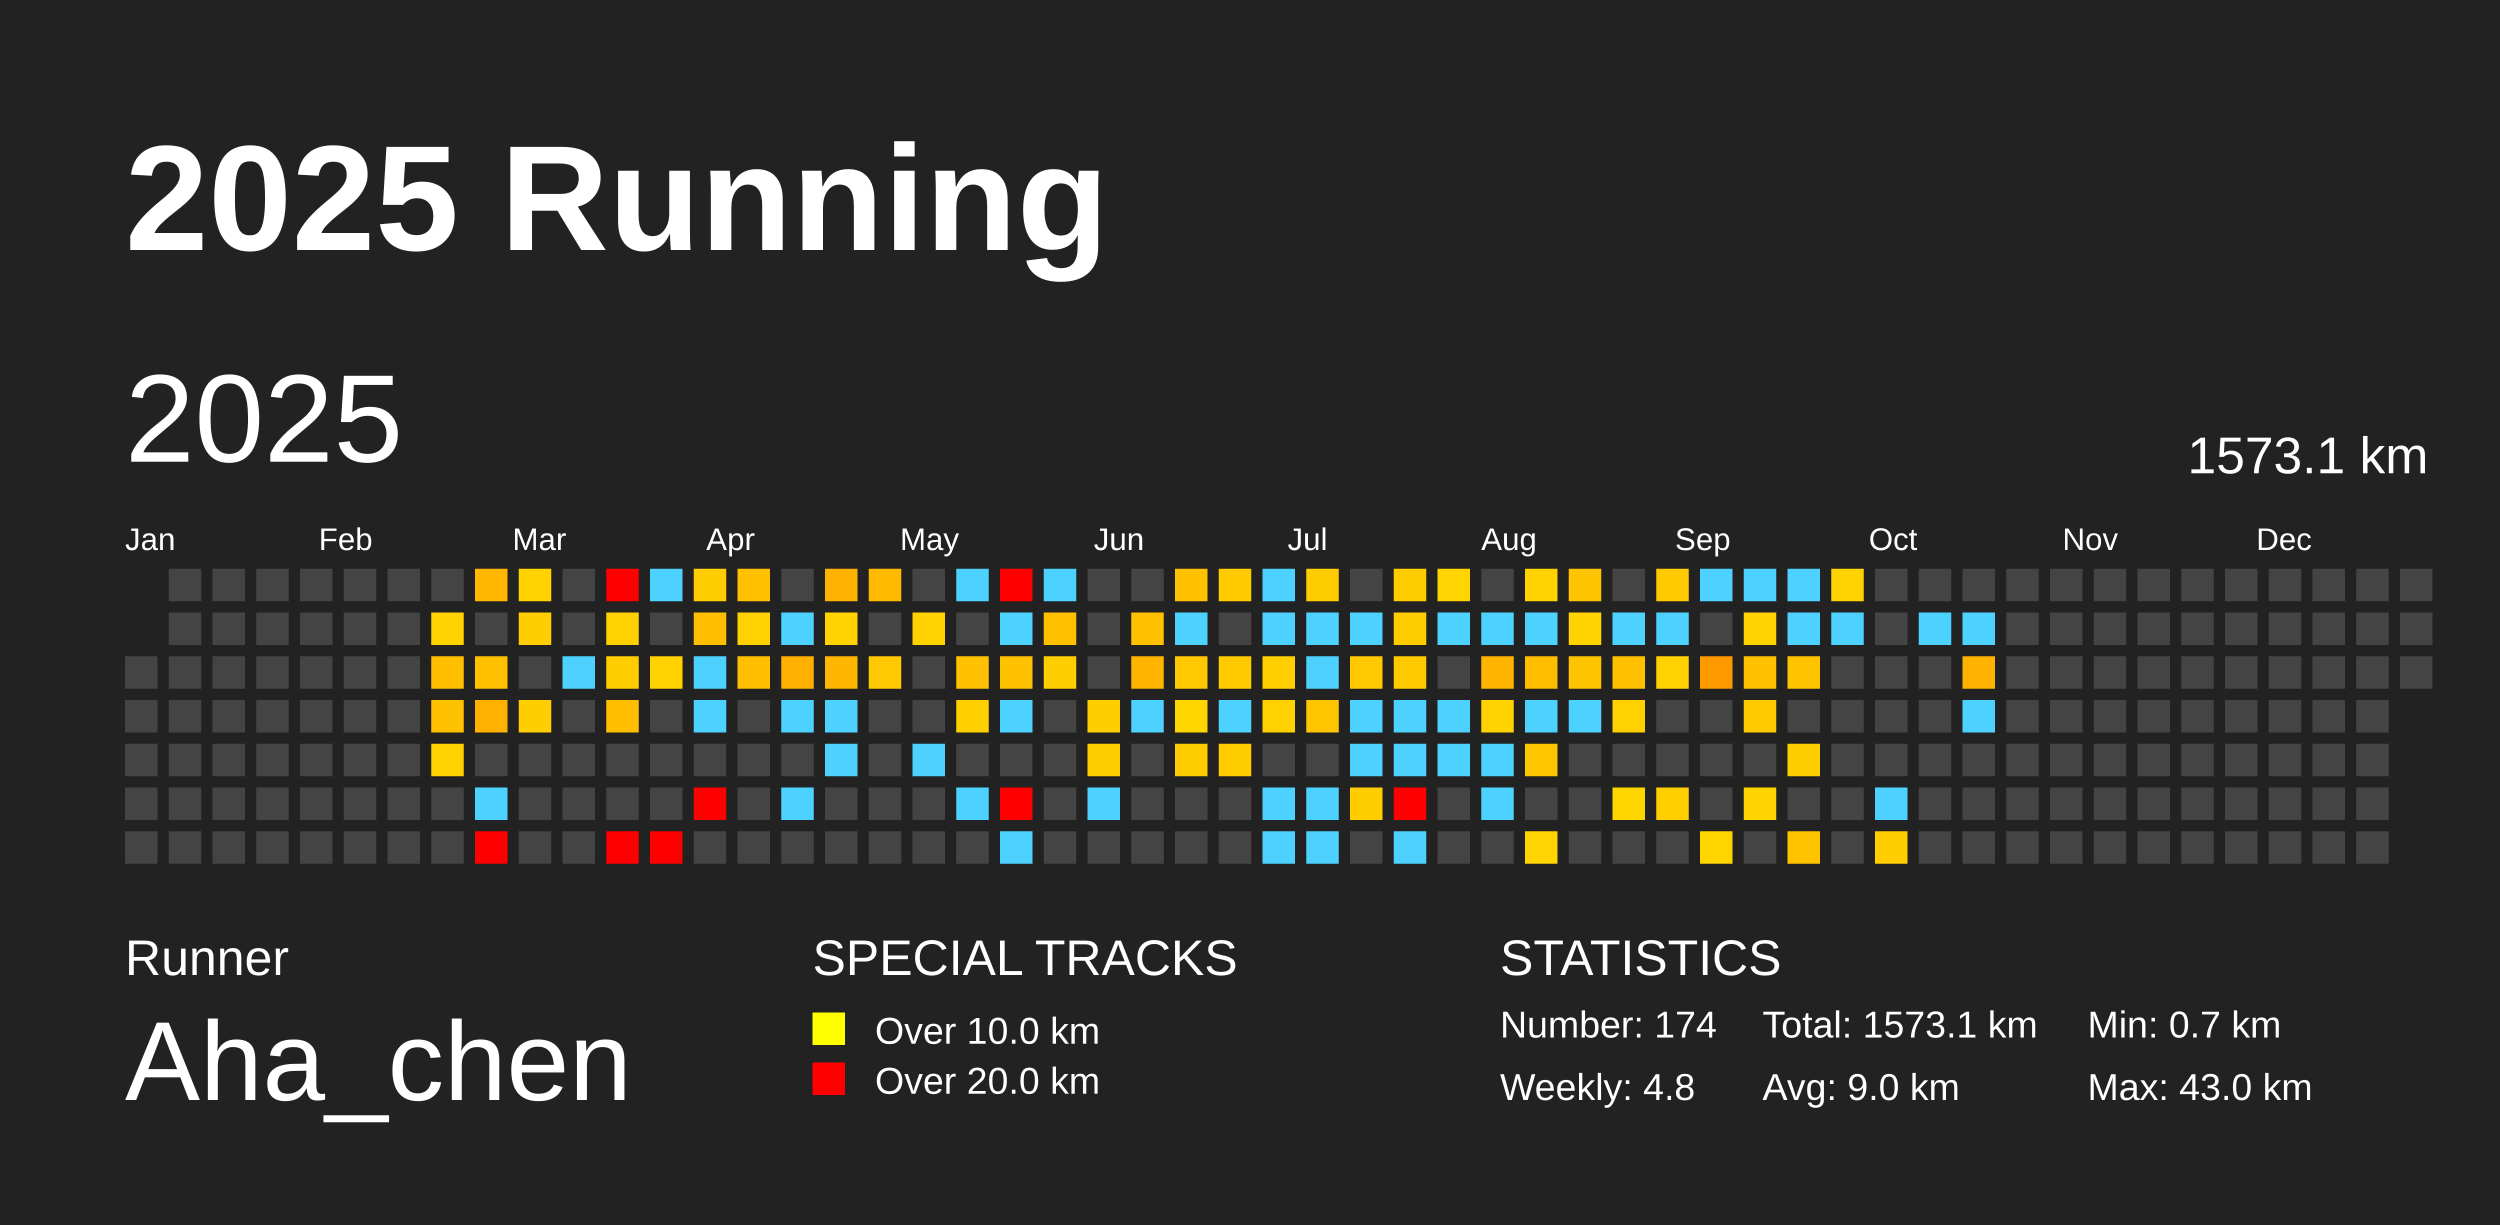
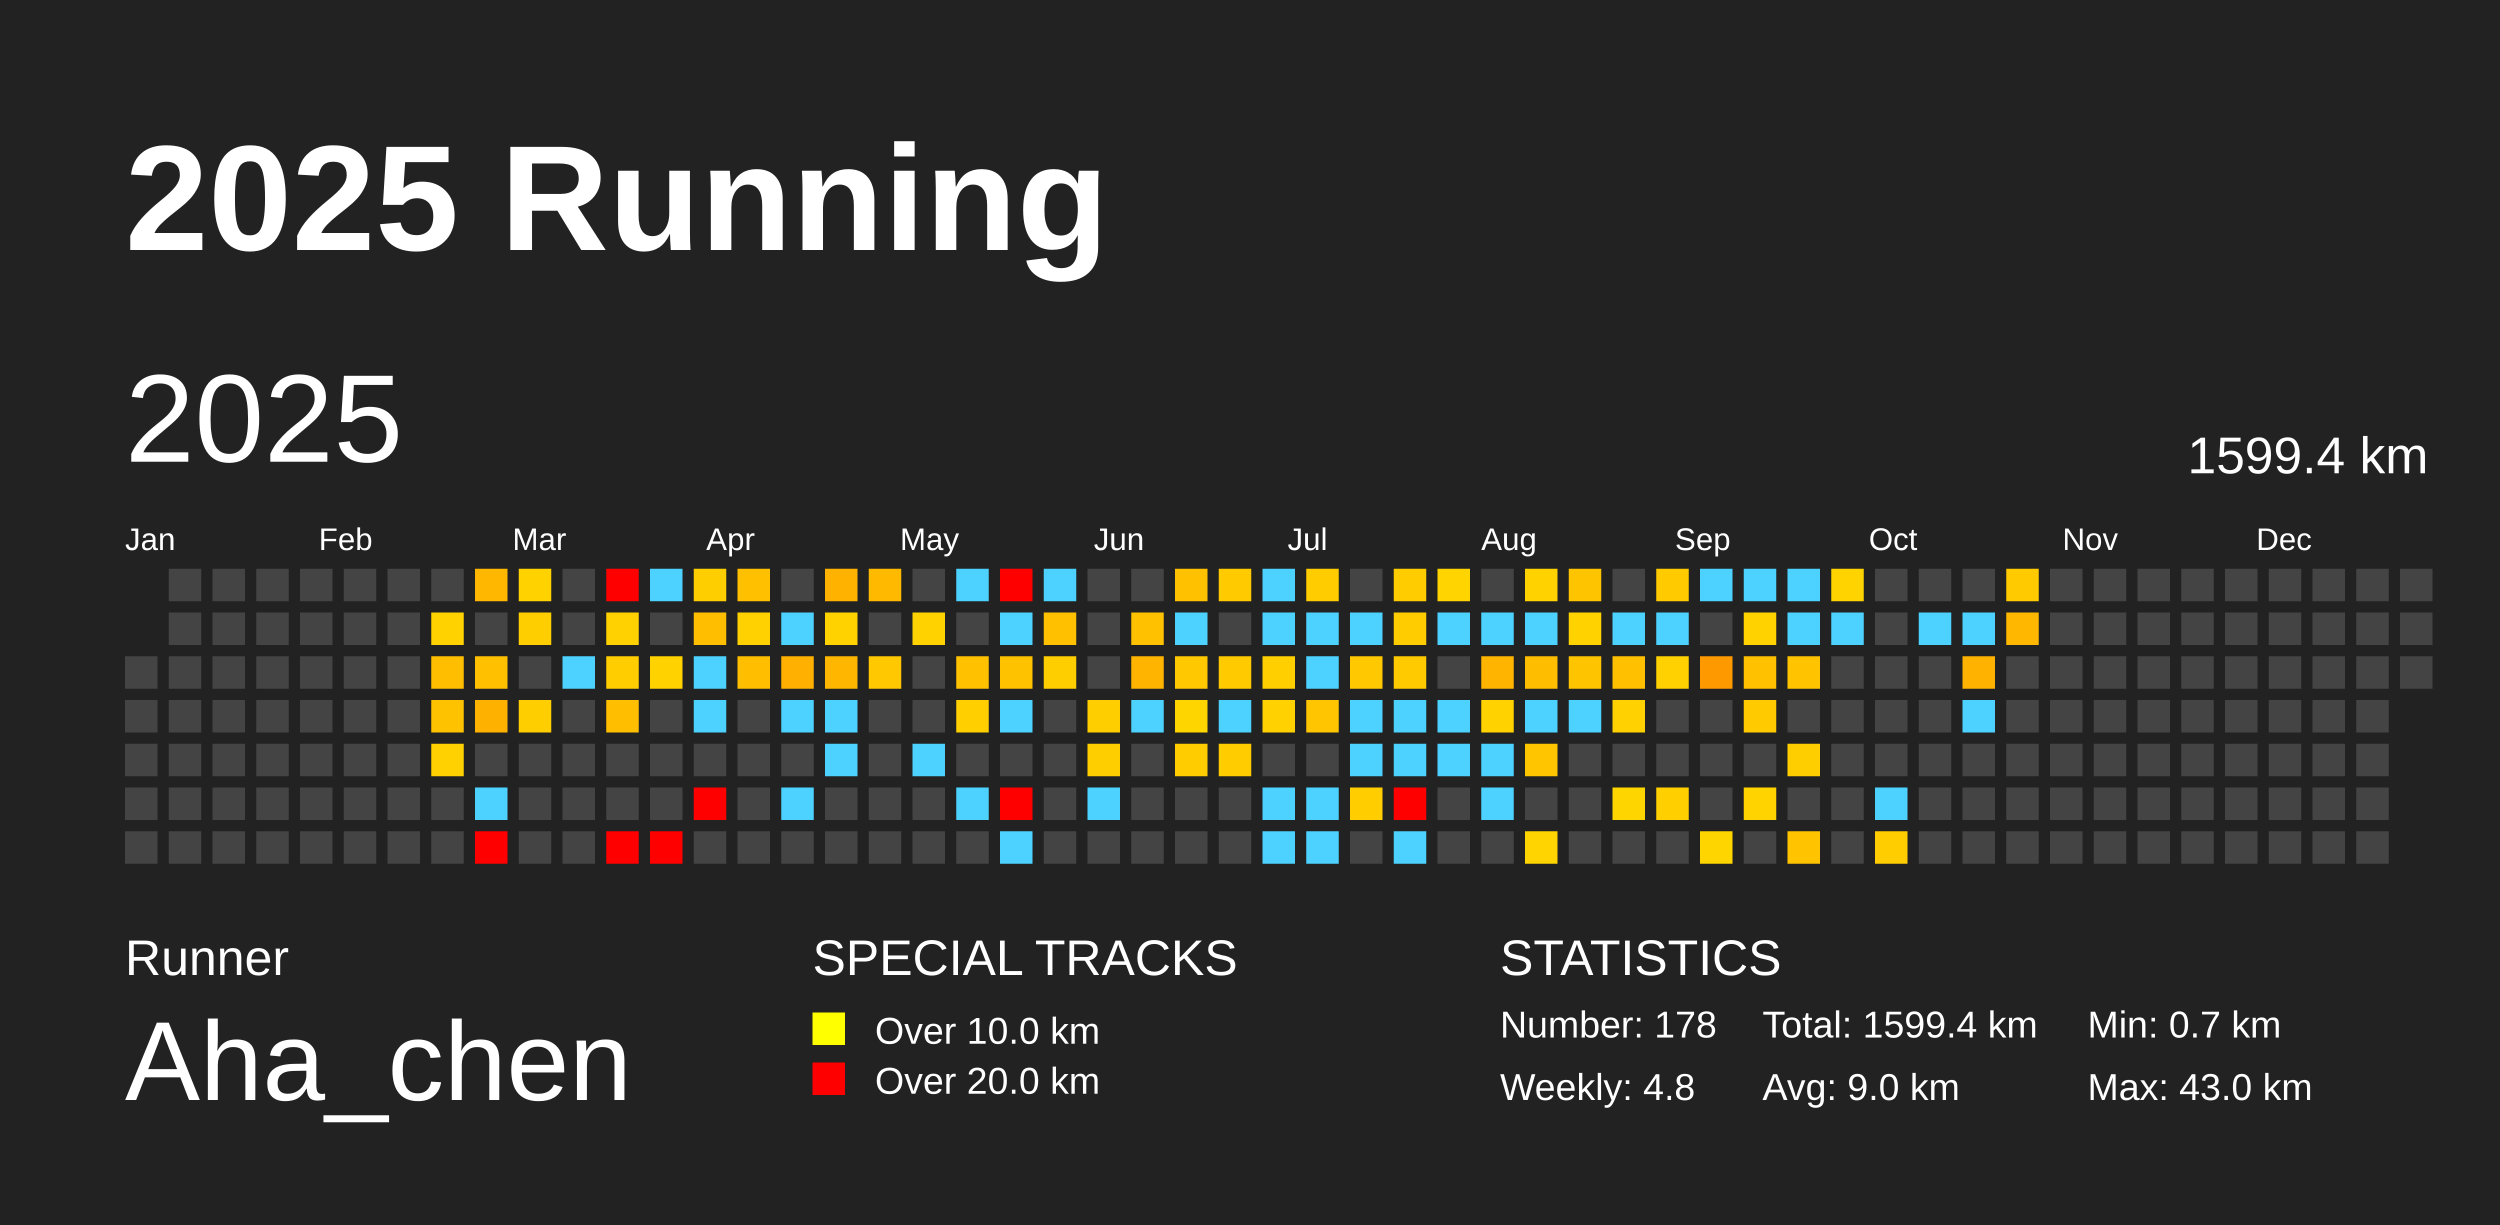
<svg xmlns="http://www.w3.org/2000/svg" baseProfile="full" height="98mm" version="1.1" viewBox="0,0,200,98" width="200mm">
  <defs />
  <rect fill="#222222" height="98" width="200" x="0" y="0" />
  <text fill="#FFFFFF" style="font-size:12px; font-family:Arial; font-weight:bold;" x="10" y="20">2025 Running</text>
  <text fill="#FFFFFF" style="font-size:4px; font-family:Arial" x="10" y="78">Runner</text>
  <text fill="#FFFFFF" style="font-size:9px; font-family:Arial" x="10" y="88">Aha_chen</text>
  <text fill="#FFFFFF" style="font-size:4px; font-family:Arial" x="65" y="78">SPECIAL TRACKS</text>
  <rect fill="yellow" height="2.6" width="2.6" x="65" y="81" />
  <text fill="#FFFFFF" style="font-size:3px; font-family:Arial" x="70" y="83.5">Over 10.0 km</text>
  <rect fill="red" height="2.6" width="2.6" x="65" y="85" />
  <text fill="#FFFFFF" style="font-size:3px; font-family:Arial" x="70" y="87.5">Over 20.0 km</text>
  <text fill="#FFFFFF" style="font-size:4px; font-family:Arial" x="120" y="78">STATISTICS</text>
-   <text fill="#FFFFFF" style="font-size:3px; font-family:Arial" x="120" y="83">Number: 174</text>
+   <text fill="#FFFFFF" style="font-size:3px; font-family:Arial" x="120" y="83">Number: 178</text>
  <text fill="#FFFFFF" style="font-size:3px; font-family:Arial" x="120" y="88">Weekly: 4.8</text>
-   <text fill="#FFFFFF" style="font-size:3px; font-family:Arial" x="141" y="83">Total: 1573.1 km</text>
+   <text fill="#FFFFFF" style="font-size:3px; font-family:Arial" x="141" y="83">Total: 1599.4 km</text>
  <text fill="#FFFFFF" style="font-size:3px; font-family:Arial" x="141" y="88">Avg: 9.0 km</text>
  <text fill="#FFFFFF" style="font-size:3px; font-family:Arial" x="167" y="83">Min: 0.7 km</text>
  <text fill="#FFFFFF" style="font-size:3px; font-family:Arial" x="167" y="88">Max: 43.0 km</text>
  <text dominant-baseline="hanging" fill="#FFFFFF" style="font-size:10.0px; font-family:Arial;" x="10" y="30">2025</text>
-   <text dominant-baseline="hanging" fill="#FFFFFF" style="font-size:4.125px; font-family:Arial;" x="175" y="35">1573.1 km</text>
+   <text dominant-baseline="hanging" fill="#FFFFFF" style="font-size:4.125px; font-family:Arial;" x="175" y="35">1599.4 km</text>
  <text fill="#FFFFFF" style="font-size:2.5px; font-family:Arial" x="10.0" y="44">Jan</text>
  <text fill="#FFFFFF" style="font-size:2.5px; font-family:Arial" x="25.5" y="44">Feb</text>
  <text fill="#FFFFFF" style="font-size:2.5px; font-family:Arial" x="41.0" y="44">Mar</text>
  <text fill="#FFFFFF" style="font-size:2.5px; font-family:Arial" x="56.5" y="44">Apr</text>
  <text fill="#FFFFFF" style="font-size:2.5px; font-family:Arial" x="72.0" y="44">May</text>
  <text fill="#FFFFFF" style="font-size:2.5px; font-family:Arial" x="87.5" y="44">Jun</text>
  <text fill="#FFFFFF" style="font-size:2.5px; font-family:Arial" x="103.0" y="44">Jul</text>
  <text fill="#FFFFFF" style="font-size:2.5px; font-family:Arial" x="118.5" y="44">Aug</text>
  <text fill="#FFFFFF" style="font-size:2.5px; font-family:Arial" x="134.0" y="44">Sep</text>
  <text fill="#FFFFFF" style="font-size:2.5px; font-family:Arial" x="149.5" y="44">Oct</text>
  <text fill="#FFFFFF" style="font-size:2.5px; font-family:Arial" x="165.0" y="44">Nov</text>
  <text fill="#FFFFFF" style="font-size:2.5px; font-family:Arial" x="180.5" y="44">Dec</text>
  <rect fill="#444444" height="2.6" width="2.6" x="10.0" y="52.5" />
  <rect fill="#444444" height="2.6" width="2.6" x="10.0" y="56.0" />
  <rect fill="#444444" height="2.6" width="2.6" x="10.0" y="59.5" />
  <rect fill="#444444" height="2.6" width="2.6" x="10.0" y="63.0" />
  <rect fill="#444444" height="2.6" width="2.6" x="10.0" y="66.5" />
  <rect fill="#444444" height="2.6" width="2.6" x="13.5" y="45.5" />
  <rect fill="#444444" height="2.6" width="2.6" x="13.5" y="49.0" />
  <rect fill="#444444" height="2.6" width="2.6" x="13.5" y="52.5" />
  <rect fill="#444444" height="2.6" width="2.6" x="13.5" y="56.0" />
  <rect fill="#444444" height="2.6" width="2.6" x="13.5" y="59.5" />
  <rect fill="#444444" height="2.6" width="2.6" x="13.5" y="63.0" />
  <rect fill="#444444" height="2.6" width="2.6" x="13.5" y="66.5" />
  <rect fill="#444444" height="2.6" width="2.6" x="17.0" y="45.5" />
  <rect fill="#444444" height="2.6" width="2.6" x="17.0" y="49.0" />
  <rect fill="#444444" height="2.6" width="2.6" x="17.0" y="52.5" />
  <rect fill="#444444" height="2.6" width="2.6" x="17.0" y="56.0" />
  <rect fill="#444444" height="2.6" width="2.6" x="17.0" y="59.5" />
  <rect fill="#444444" height="2.6" width="2.6" x="17.0" y="63.0" />
  <rect fill="#444444" height="2.6" width="2.6" x="17.0" y="66.5" />
  <rect fill="#444444" height="2.6" width="2.6" x="20.5" y="45.5" />
  <rect fill="#444444" height="2.6" width="2.6" x="20.5" y="49.0" />
  <rect fill="#444444" height="2.6" width="2.6" x="20.5" y="52.5" />
  <rect fill="#444444" height="2.6" width="2.6" x="20.5" y="56.0" />
  <rect fill="#444444" height="2.6" width="2.6" x="20.5" y="59.5" />
  <rect fill="#444444" height="2.6" width="2.6" x="20.5" y="63.0" />
  <rect fill="#444444" height="2.6" width="2.6" x="20.5" y="66.5" />
  <rect fill="#444444" height="2.6" width="2.6" x="24.0" y="45.5" />
  <rect fill="#444444" height="2.6" width="2.6" x="24.0" y="49.0" />
  <rect fill="#444444" height="2.6" width="2.6" x="24.0" y="52.5" />
  <rect fill="#444444" height="2.6" width="2.6" x="24.0" y="56.0" />
  <rect fill="#444444" height="2.6" width="2.6" x="24.0" y="59.5" />
  <rect fill="#444444" height="2.6" width="2.6" x="24.0" y="63.0" />
  <rect fill="#444444" height="2.6" width="2.6" x="24.0" y="66.5" />
  <rect fill="#444444" height="2.6" width="2.6" x="27.5" y="45.5" />
  <rect fill="#444444" height="2.6" width="2.6" x="27.5" y="49.0" />
  <rect fill="#444444" height="2.6" width="2.6" x="27.5" y="52.5" />
  <rect fill="#444444" height="2.6" width="2.6" x="27.5" y="56.0" />
  <rect fill="#444444" height="2.6" width="2.6" x="27.5" y="59.5" />
  <rect fill="#444444" height="2.6" width="2.6" x="27.5" y="63.0" />
  <rect fill="#444444" height="2.6" width="2.6" x="27.5" y="66.5" />
  <rect fill="#444444" height="2.6" width="2.6" x="31.0" y="45.5" />
  <rect fill="#444444" height="2.6" width="2.6" x="31.0" y="49.0" />
  <rect fill="#444444" height="2.6" width="2.6" x="31.0" y="52.5" />
  <rect fill="#444444" height="2.6" width="2.6" x="31.0" y="56.0" />
  <rect fill="#444444" height="2.6" width="2.6" x="31.0" y="59.5" />
  <rect fill="#444444" height="2.6" width="2.6" x="31.0" y="63.0" />
  <rect fill="#444444" height="2.6" width="2.6" x="31.0" y="66.5" />
  <rect fill="#444444" height="2.6" width="2.6" x="34.5" y="45.5" />
  <rect fill="#ffd200" height="2.6" width="2.6" x="34.5" y="49.0" />
  <rect fill="#ffbf00" height="2.6" width="2.6" x="34.5" y="52.5" />
  <rect fill="#ffc200" height="2.6" width="2.6" x="34.5" y="56.0" />
  <rect fill="#ffd100" height="2.6" width="2.6" x="34.5" y="59.5" />
  <rect fill="#444444" height="2.6" width="2.6" x="34.5" y="63.0" />
  <rect fill="#444444" height="2.6" width="2.6" x="34.5" y="66.5" />
  <rect fill="#ffb700" height="2.6" width="2.6" x="38.0" y="45.5" />
  <rect fill="#444444" height="2.6" width="2.6" x="38.0" y="49.0" />
  <rect fill="#ffc000" height="2.6" width="2.6" x="38.0" y="52.5" />
  <rect fill="#ffb100" height="2.6" width="2.6" x="38.0" y="56.0" />
  <rect fill="#444444" height="2.6" width="2.6" x="38.0" y="59.5" />
  <rect fill="#4dd2ff" height="2.6" width="2.6" x="38.0" y="63.0" />
  <rect fill="red" height="2.6" width="2.6" x="38.0" y="66.5" />
  <rect fill="#ffd200" height="2.6" width="2.6" x="41.5" y="45.5" />
  <rect fill="#ffce00" height="2.6" width="2.6" x="41.5" y="49.0" />
  <rect fill="#444444" height="2.6" width="2.6" x="41.5" y="52.5" />
  <rect fill="#ffce00" height="2.6" width="2.6" x="41.5" y="56.0" />
  <rect fill="#444444" height="2.6" width="2.6" x="41.5" y="59.5" />
  <rect fill="#444444" height="2.6" width="2.6" x="41.5" y="63.0" />
  <rect fill="#444444" height="2.6" width="2.6" x="41.5" y="66.5" />
  <rect fill="#444444" height="2.6" width="2.6" x="45.0" y="45.5" />
  <rect fill="#444444" height="2.6" width="2.6" x="45.0" y="49.0" />
  <rect fill="#4dd2ff" height="2.6" width="2.6" x="45.0" y="52.5" />
  <rect fill="#444444" height="2.6" width="2.6" x="45.0" y="56.0" />
  <rect fill="#444444" height="2.6" width="2.6" x="45.0" y="59.5" />
  <rect fill="#444444" height="2.6" width="2.6" x="45.0" y="63.0" />
  <rect fill="#444444" height="2.6" width="2.6" x="45.0" y="66.5" />
  <rect fill="red" height="2.6" width="2.6" x="48.5" y="45.5" />
  <rect fill="#ffd100" height="2.6" width="2.6" x="48.5" y="49.0" />
  <rect fill="#ffcd00" height="2.6" width="2.6" x="48.5" y="52.5" />
  <rect fill="#ffbf00" height="2.6" width="2.6" x="48.5" y="56.0" />
  <rect fill="#444444" height="2.6" width="2.6" x="48.5" y="59.5" />
  <rect fill="#444444" height="2.6" width="2.6" x="48.5" y="63.0" />
  <rect fill="red" height="2.6" width="2.6" x="48.5" y="66.5" />
  <rect fill="#4dd2ff" height="2.6" width="2.6" x="52.0" y="45.5" />
  <rect fill="#444444" height="2.6" width="2.6" x="52.0" y="49.0" />
  <rect fill="#ffd200" height="2.6" width="2.6" x="52.0" y="52.5" />
  <rect fill="#444444" height="2.6" width="2.6" x="52.0" y="56.0" />
  <rect fill="#444444" height="2.6" width="2.6" x="52.0" y="59.5" />
  <rect fill="#444444" height="2.6" width="2.6" x="52.0" y="63.0" />
  <rect fill="red" height="2.6" width="2.6" x="52.0" y="66.5" />
  <rect fill="#ffce00" height="2.6" width="2.6" x="55.5" y="45.5" />
  <rect fill="#ffbf00" height="2.6" width="2.6" x="55.5" y="49.0" />
  <rect fill="#4dd2ff" height="2.6" width="2.6" x="55.5" y="52.5" />
  <rect fill="#4dd2ff" height="2.6" width="2.6" x="55.5" y="56.0" />
  <rect fill="#444444" height="2.6" width="2.6" x="55.5" y="59.5" />
  <rect fill="red" height="2.6" width="2.6" x="55.5" y="63.0" />
  <rect fill="#444444" height="2.6" width="2.6" x="55.5" y="66.5" />
  <rect fill="#ffc000" height="2.6" width="2.6" x="59.0" y="45.5" />
  <rect fill="#ffd100" height="2.6" width="2.6" x="59.0" y="49.0" />
  <rect fill="#ffbe00" height="2.6" width="2.6" x="59.0" y="52.5" />
  <rect fill="#444444" height="2.6" width="2.6" x="59.0" y="56.0" />
  <rect fill="#444444" height="2.6" width="2.6" x="59.0" y="59.5" />
  <rect fill="#444444" height="2.6" width="2.6" x="59.0" y="63.0" />
  <rect fill="#444444" height="2.6" width="2.6" x="59.0" y="66.5" />
  <rect fill="#444444" height="2.6" width="2.6" x="62.5" y="45.5" />
  <rect fill="#4dd2ff" height="2.6" width="2.6" x="62.5" y="49.0" />
  <rect fill="#ffb000" height="2.6" width="2.6" x="62.5" y="52.5" />
  <rect fill="#4dd2ff" height="2.6" width="2.6" x="62.5" y="56.0" />
  <rect fill="#444444" height="2.6" width="2.6" x="62.5" y="59.5" />
  <rect fill="#4dd2ff" height="2.6" width="2.6" x="62.5" y="63.0" />
  <rect fill="#444444" height="2.6" width="2.6" x="62.5" y="66.5" />
  <rect fill="#ffb300" height="2.6" width="2.6" x="66.0" y="45.5" />
  <rect fill="#ffd200" height="2.6" width="2.6" x="66.0" y="49.0" />
  <rect fill="#ffb600" height="2.6" width="2.6" x="66.0" y="52.5" />
  <rect fill="#4dd2ff" height="2.6" width="2.6" x="66.0" y="56.0" />
  <rect fill="#4dd2ff" height="2.6" width="2.6" x="66.0" y="59.5" />
  <rect fill="#444444" height="2.6" width="2.6" x="66.0" y="63.0" />
  <rect fill="#444444" height="2.6" width="2.6" x="66.0" y="66.5" />
  <rect fill="#ffba00" height="2.6" width="2.6" x="69.5" y="45.5" />
  <rect fill="#444444" height="2.6" width="2.6" x="69.5" y="49.0" />
  <rect fill="#ffc800" height="2.6" width="2.6" x="69.5" y="52.5" />
  <rect fill="#444444" height="2.6" width="2.6" x="69.5" y="56.0" />
  <rect fill="#444444" height="2.6" width="2.6" x="69.5" y="59.5" />
  <rect fill="#444444" height="2.6" width="2.6" x="69.5" y="63.0" />
  <rect fill="#444444" height="2.6" width="2.6" x="69.5" y="66.5" />
  <rect fill="#444444" height="2.6" width="2.6" x="73.0" y="45.5" />
  <rect fill="#ffd200" height="2.6" width="2.6" x="73.0" y="49.0" />
  <rect fill="#444444" height="2.6" width="2.6" x="73.0" y="52.5" />
  <rect fill="#444444" height="2.6" width="2.6" x="73.0" y="56.0" />
  <rect fill="#4dd2ff" height="2.6" width="2.6" x="73.0" y="59.5" />
  <rect fill="#444444" height="2.6" width="2.6" x="73.0" y="63.0" />
  <rect fill="#444444" height="2.6" width="2.6" x="73.0" y="66.5" />
  <rect fill="#4dd2ff" height="2.6" width="2.6" x="76.5" y="45.5" />
  <rect fill="#444444" height="2.6" width="2.6" x="76.5" y="49.0" />
  <rect fill="#ffc100" height="2.6" width="2.6" x="76.5" y="52.5" />
  <rect fill="#ffcf00" height="2.6" width="2.6" x="76.5" y="56.0" />
  <rect fill="#444444" height="2.6" width="2.6" x="76.5" y="59.5" />
  <rect fill="#4dd2ff" height="2.6" width="2.6" x="76.5" y="63.0" />
  <rect fill="#444444" height="2.6" width="2.6" x="76.5" y="66.5" />
  <rect fill="red" height="2.6" width="2.6" x="80.0" y="45.5" />
  <rect fill="#4dd2ff" height="2.6" width="2.6" x="80.0" y="49.0" />
  <rect fill="#ffc200" height="2.6" width="2.6" x="80.0" y="52.5" />
  <rect fill="#4dd2ff" height="2.6" width="2.6" x="80.0" y="56.0" />
  <rect fill="#444444" height="2.6" width="2.6" x="80.0" y="59.5" />
  <rect fill="red" height="2.6" width="2.6" x="80.0" y="63.0" />
  <rect fill="#4dd2ff" height="2.6" width="2.6" x="80.0" y="66.5" />
  <rect fill="#4dd2ff" height="2.6" width="2.6" x="83.5" y="45.5" />
  <rect fill="#ffc000" height="2.6" width="2.6" x="83.5" y="49.0" />
  <rect fill="#ffce00" height="2.6" width="2.6" x="83.5" y="52.5" />
  <rect fill="#444444" height="2.6" width="2.6" x="83.5" y="56.0" />
  <rect fill="#444444" height="2.6" width="2.6" x="83.5" y="59.5" />
  <rect fill="#444444" height="2.6" width="2.6" x="83.5" y="63.0" />
  <rect fill="#444444" height="2.6" width="2.6" x="83.5" y="66.5" />
  <rect fill="#444444" height="2.6" width="2.6" x="87.0" y="45.5" />
  <rect fill="#444444" height="2.6" width="2.6" x="87.0" y="49.0" />
  <rect fill="#444444" height="2.6" width="2.6" x="87.0" y="52.5" />
  <rect fill="#ffce00" height="2.6" width="2.6" x="87.0" y="56.0" />
  <rect fill="#ffce00" height="2.6" width="2.6" x="87.0" y="59.5" />
  <rect fill="#4dd2ff" height="2.6" width="2.6" x="87.0" y="63.0" />
  <rect fill="#444444" height="2.6" width="2.6" x="87.0" y="66.5" />
  <rect fill="#444444" height="2.6" width="2.6" x="90.5" y="45.5" />
  <rect fill="#ffc100" height="2.6" width="2.6" x="90.5" y="49.0" />
  <rect fill="#ffb500" height="2.6" width="2.6" x="90.5" y="52.5" />
  <rect fill="#4dd2ff" height="2.6" width="2.6" x="90.5" y="56.0" />
  <rect fill="#444444" height="2.6" width="2.6" x="90.5" y="59.5" />
  <rect fill="#444444" height="2.6" width="2.6" x="90.5" y="63.0" />
  <rect fill="#444444" height="2.6" width="2.6" x="90.5" y="66.5" />
  <rect fill="#ffc100" height="2.6" width="2.6" x="94.0" y="45.5" />
  <rect fill="#4dd2ff" height="2.6" width="2.6" x="94.0" y="49.0" />
  <rect fill="#ffc800" height="2.6" width="2.6" x="94.0" y="52.5" />
  <rect fill="#ffd500" height="2.6" width="2.6" x="94.0" y="56.0" />
  <rect fill="#ffcc00" height="2.6" width="2.6" x="94.0" y="59.5" />
  <rect fill="#444444" height="2.6" width="2.6" x="94.0" y="63.0" />
  <rect fill="#444444" height="2.6" width="2.6" x="94.0" y="66.5" />
  <rect fill="#ffca00" height="2.6" width="2.6" x="97.5" y="45.5" />
  <rect fill="#444444" height="2.6" width="2.6" x="97.5" y="49.0" />
  <rect fill="#ffca00" height="2.6" width="2.6" x="97.5" y="52.5" />
  <rect fill="#4dd2ff" height="2.6" width="2.6" x="97.5" y="56.0" />
  <rect fill="#ffcc00" height="2.6" width="2.6" x="97.5" y="59.5" />
  <rect fill="#444444" height="2.6" width="2.6" x="97.5" y="63.0" />
  <rect fill="#444444" height="2.6" width="2.6" x="97.5" y="66.5" />
  <rect fill="#4dd2ff" height="2.6" width="2.6" x="101.0" y="45.5" />
  <rect fill="#4dd2ff" height="2.6" width="2.6" x="101.0" y="49.0" />
  <rect fill="#ffcf00" height="2.6" width="2.6" x="101.0" y="52.5" />
  <rect fill="#ffd100" height="2.6" width="2.6" x="101.0" y="56.0" />
  <rect fill="#444444" height="2.6" width="2.6" x="101.0" y="59.5" />
  <rect fill="#4dd2ff" height="2.6" width="2.6" x="101.0" y="63.0" />
  <rect fill="#4dd2ff" height="2.6" width="2.6" x="101.0" y="66.5" />
  <rect fill="#ffcc00" height="2.6" width="2.6" x="104.5" y="45.5" />
  <rect fill="#4dd2ff" height="2.6" width="2.6" x="104.5" y="49.0" />
  <rect fill="#4dd2ff" height="2.6" width="2.6" x="104.5" y="52.5" />
  <rect fill="#ffc500" height="2.6" width="2.6" x="104.5" y="56.0" />
  <rect fill="#444444" height="2.6" width="2.6" x="104.5" y="59.5" />
  <rect fill="#4dd2ff" height="2.6" width="2.6" x="104.5" y="63.0" />
  <rect fill="#4dd2ff" height="2.6" width="2.6" x="104.5" y="66.5" />
  <rect fill="#444444" height="2.6" width="2.6" x="108.0" y="45.5" />
  <rect fill="#4dd2ff" height="2.6" width="2.6" x="108.0" y="49.0" />
  <rect fill="#ffc800" height="2.6" width="2.6" x="108.0" y="52.5" />
  <rect fill="#4dd2ff" height="2.6" width="2.6" x="108.0" y="56.0" />
  <rect fill="#4dd2ff" height="2.6" width="2.6" x="108.0" y="59.5" />
  <rect fill="#ffcd00" height="2.6" width="2.6" x="108.0" y="63.0" />
  <rect fill="#444444" height="2.6" width="2.6" x="108.0" y="66.5" />
  <rect fill="#ffcc00" height="2.6" width="2.6" x="111.5" y="45.5" />
  <rect fill="#ffcc00" height="2.6" width="2.6" x="111.5" y="49.0" />
  <rect fill="#ffca00" height="2.6" width="2.6" x="111.5" y="52.5" />
  <rect fill="#4dd2ff" height="2.6" width="2.6" x="111.5" y="56.0" />
  <rect fill="#4dd2ff" height="2.6" width="2.6" x="111.5" y="59.5" />
  <rect fill="red" height="2.6" width="2.6" x="111.5" y="63.0" />
  <rect fill="#4dd2ff" height="2.6" width="2.6" x="111.5" y="66.5" />
  <rect fill="#ffd400" height="2.6" width="2.6" x="115.0" y="45.5" />
  <rect fill="#4dd2ff" height="2.6" width="2.6" x="115.0" y="49.0" />
  <rect fill="#444444" height="2.6" width="2.6" x="115.0" y="52.5" />
  <rect fill="#4dd2ff" height="2.6" width="2.6" x="115.0" y="56.0" />
  <rect fill="#4dd2ff" height="2.6" width="2.6" x="115.0" y="59.5" />
  <rect fill="#444444" height="2.6" width="2.6" x="115.0" y="63.0" />
  <rect fill="#444444" height="2.6" width="2.6" x="115.0" y="66.5" />
  <rect fill="#444444" height="2.6" width="2.6" x="118.5" y="45.5" />
  <rect fill="#4dd2ff" height="2.6" width="2.6" x="118.5" y="49.0" />
  <rect fill="#ffb400" height="2.6" width="2.6" x="118.5" y="52.5" />
  <rect fill="#ffd200" height="2.6" width="2.6" x="118.5" y="56.0" />
  <rect fill="#4dd2ff" height="2.6" width="2.6" x="118.5" y="59.5" />
  <rect fill="#4dd2ff" height="2.6" width="2.6" x="118.5" y="63.0" />
  <rect fill="#444444" height="2.6" width="2.6" x="118.5" y="66.5" />
  <rect fill="#ffd200" height="2.6" width="2.6" x="122.0" y="45.5" />
  <rect fill="#4dd2ff" height="2.6" width="2.6" x="122.0" y="49.0" />
  <rect fill="#ffbd00" height="2.6" width="2.6" x="122.0" y="52.5" />
  <rect fill="#4dd2ff" height="2.6" width="2.6" x="122.0" y="56.0" />
  <rect fill="#ffc600" height="2.6" width="2.6" x="122.0" y="59.5" />
  <rect fill="#444444" height="2.6" width="2.6" x="122.0" y="63.0" />
  <rect fill="#ffd400" height="2.6" width="2.6" x="122.0" y="66.5" />
  <rect fill="#ffc400" height="2.6" width="2.6" x="125.5" y="45.5" />
  <rect fill="#ffd200" height="2.6" width="2.6" x="125.5" y="49.0" />
  <rect fill="#ffc400" height="2.6" width="2.6" x="125.5" y="52.5" />
  <rect fill="#4dd2ff" height="2.6" width="2.6" x="125.5" y="56.0" />
  <rect fill="#444444" height="2.6" width="2.6" x="125.5" y="59.5" />
  <rect fill="#444444" height="2.6" width="2.6" x="125.5" y="63.0" />
  <rect fill="#444444" height="2.6" width="2.6" x="125.5" y="66.5" />
  <rect fill="#444444" height="2.6" width="2.6" x="129.0" y="45.5" />
  <rect fill="#4dd2ff" height="2.6" width="2.6" x="129.0" y="49.0" />
  <rect fill="#ffc000" height="2.6" width="2.6" x="129.0" y="52.5" />
  <rect fill="#ffd100" height="2.6" width="2.6" x="129.0" y="56.0" />
  <rect fill="#444444" height="2.6" width="2.6" x="129.0" y="59.5" />
  <rect fill="#ffd500" height="2.6" width="2.6" x="129.0" y="63.0" />
  <rect fill="#444444" height="2.6" width="2.6" x="129.0" y="66.5" />
  <rect fill="#ffcb00" height="2.6" width="2.6" x="132.5" y="45.5" />
  <rect fill="#4dd2ff" height="2.6" width="2.6" x="132.5" y="49.0" />
  <rect fill="#ffd100" height="2.6" width="2.6" x="132.5" y="52.5" />
  <rect fill="#444444" height="2.6" width="2.6" x="132.5" y="56.0" />
  <rect fill="#444444" height="2.6" width="2.6" x="132.5" y="59.5" />
  <rect fill="#ffcf00" height="2.6" width="2.6" x="132.5" y="63.0" />
  <rect fill="#444444" height="2.6" width="2.6" x="132.5" y="66.5" />
  <rect fill="#4dd2ff" height="2.6" width="2.6" x="136.0" y="45.5" />
  <rect fill="#444444" height="2.6" width="2.6" x="136.0" y="49.0" />
  <rect fill="#ff9900" height="2.6" width="2.6" x="136.0" y="52.5" />
  <rect fill="#444444" height="2.6" width="2.6" x="136.0" y="56.0" />
  <rect fill="#444444" height="2.6" width="2.6" x="136.0" y="59.5" />
  <rect fill="#444444" height="2.6" width="2.6" x="136.0" y="63.0" />
  <rect fill="#ffd500" height="2.6" width="2.6" x="136.0" y="66.5" />
  <rect fill="#4dd2ff" height="2.6" width="2.6" x="139.5" y="45.5" />
  <rect fill="#ffd200" height="2.6" width="2.6" x="139.5" y="49.0" />
  <rect fill="#ffc100" height="2.6" width="2.6" x="139.5" y="52.5" />
  <rect fill="#ffcb00" height="2.6" width="2.6" x="139.5" y="56.0" />
  <rect fill="#444444" height="2.6" width="2.6" x="139.5" y="59.5" />
  <rect fill="#ffd300" height="2.6" width="2.6" x="139.5" y="63.0" />
  <rect fill="#444444" height="2.6" width="2.6" x="139.5" y="66.5" />
  <rect fill="#4dd2ff" height="2.6" width="2.6" x="143.0" y="45.5" />
  <rect fill="#4dd2ff" height="2.6" width="2.6" x="143.0" y="49.0" />
  <rect fill="#ffc300" height="2.6" width="2.6" x="143.0" y="52.5" />
  <rect fill="#444444" height="2.6" width="2.6" x="143.0" y="56.0" />
  <rect fill="#ffce00" height="2.6" width="2.6" x="143.0" y="59.5" />
  <rect fill="#444444" height="2.6" width="2.6" x="143.0" y="63.0" />
  <rect fill="#ffc300" height="2.6" width="2.6" x="143.0" y="66.5" />
  <rect fill="#ffd300" height="2.6" width="2.6" x="146.5" y="45.5" />
  <rect fill="#4dd2ff" height="2.6" width="2.6" x="146.5" y="49.0" />
  <rect fill="#444444" height="2.6" width="2.6" x="146.5" y="52.5" />
  <rect fill="#444444" height="2.6" width="2.6" x="146.5" y="56.0" />
  <rect fill="#444444" height="2.6" width="2.6" x="146.5" y="59.5" />
  <rect fill="#444444" height="2.6" width="2.6" x="146.5" y="63.0" />
  <rect fill="#444444" height="2.6" width="2.6" x="146.5" y="66.5" />
  <rect fill="#444444" height="2.6" width="2.6" x="150.0" y="45.5" />
  <rect fill="#444444" height="2.6" width="2.6" x="150.0" y="49.0" />
  <rect fill="#444444" height="2.6" width="2.6" x="150.0" y="52.5" />
  <rect fill="#444444" height="2.6" width="2.6" x="150.0" y="56.0" />
  <rect fill="#444444" height="2.6" width="2.6" x="150.0" y="59.5" />
  <rect fill="#4dd2ff" height="2.6" width="2.6" x="150.0" y="63.0" />
  <rect fill="#ffcd00" height="2.6" width="2.6" x="150.0" y="66.5" />
  <rect fill="#444444" height="2.6" width="2.6" x="153.5" y="45.5" />
  <rect fill="#4dd2ff" height="2.6" width="2.6" x="153.5" y="49.0" />
  <rect fill="#444444" height="2.6" width="2.6" x="153.5" y="52.5" />
  <rect fill="#444444" height="2.6" width="2.6" x="153.5" y="56.0" />
  <rect fill="#444444" height="2.6" width="2.6" x="153.5" y="59.5" />
  <rect fill="#444444" height="2.6" width="2.6" x="153.5" y="63.0" />
  <rect fill="#444444" height="2.6" width="2.6" x="153.5" y="66.5" />
  <rect fill="#444444" height="2.6" width="2.6" x="157.0" y="45.5" />
  <rect fill="#4dd2ff" height="2.6" width="2.6" x="157.0" y="49.0" />
  <rect fill="#ffb200" height="2.6" width="2.6" x="157.0" y="52.5" />
  <rect fill="#4dd2ff" height="2.6" width="2.6" x="157.0" y="56.0" />
  <rect fill="#444444" height="2.6" width="2.6" x="157.0" y="59.5" />
  <rect fill="#444444" height="2.6" width="2.6" x="157.0" y="63.0" />
  <rect fill="#444444" height="2.6" width="2.6" x="157.0" y="66.5" />
-   <rect fill="#444444" height="2.6" width="2.6" x="160.5" y="45.5" />
-   <rect fill="#444444" height="2.6" width="2.6" x="160.5" y="49.0" />
+   <rect fill="#ffca00" height="2.6" width="2.6" x="160.5" y="45.5" />
+   <rect fill="#ffb700" height="2.6" width="2.6" x="160.5" y="49.0" />
  <rect fill="#444444" height="2.6" width="2.6" x="160.5" y="52.5" />
  <rect fill="#444444" height="2.6" width="2.6" x="160.5" y="56.0" />
  <rect fill="#444444" height="2.6" width="2.6" x="160.5" y="59.5" />
  <rect fill="#444444" height="2.6" width="2.6" x="160.5" y="63.0" />
  <rect fill="#444444" height="2.6" width="2.6" x="160.5" y="66.5" />
  <rect fill="#444444" height="2.6" width="2.6" x="164.0" y="45.5" />
  <rect fill="#444444" height="2.6" width="2.6" x="164.0" y="49.0" />
  <rect fill="#444444" height="2.6" width="2.6" x="164.0" y="52.5" />
  <rect fill="#444444" height="2.6" width="2.6" x="164.0" y="56.0" />
  <rect fill="#444444" height="2.6" width="2.6" x="164.0" y="59.5" />
  <rect fill="#444444" height="2.6" width="2.6" x="164.0" y="63.0" />
  <rect fill="#444444" height="2.6" width="2.6" x="164.0" y="66.5" />
  <rect fill="#444444" height="2.6" width="2.6" x="167.5" y="45.5" />
  <rect fill="#444444" height="2.6" width="2.6" x="167.5" y="49.0" />
  <rect fill="#444444" height="2.6" width="2.6" x="167.5" y="52.5" />
  <rect fill="#444444" height="2.6" width="2.6" x="167.5" y="56.0" />
  <rect fill="#444444" height="2.6" width="2.6" x="167.5" y="59.5" />
  <rect fill="#444444" height="2.6" width="2.6" x="167.5" y="63.0" />
  <rect fill="#444444" height="2.6" width="2.6" x="167.5" y="66.5" />
  <rect fill="#444444" height="2.6" width="2.6" x="171.0" y="45.5" />
  <rect fill="#444444" height="2.6" width="2.6" x="171.0" y="49.0" />
  <rect fill="#444444" height="2.6" width="2.6" x="171.0" y="52.5" />
  <rect fill="#444444" height="2.6" width="2.6" x="171.0" y="56.0" />
  <rect fill="#444444" height="2.6" width="2.6" x="171.0" y="59.5" />
  <rect fill="#444444" height="2.6" width="2.6" x="171.0" y="63.0" />
  <rect fill="#444444" height="2.6" width="2.6" x="171.0" y="66.5" />
  <rect fill="#444444" height="2.6" width="2.6" x="174.5" y="45.5" />
  <rect fill="#444444" height="2.6" width="2.6" x="174.5" y="49.0" />
  <rect fill="#444444" height="2.6" width="2.6" x="174.5" y="52.5" />
  <rect fill="#444444" height="2.6" width="2.6" x="174.5" y="56.0" />
  <rect fill="#444444" height="2.6" width="2.6" x="174.5" y="59.5" />
  <rect fill="#444444" height="2.6" width="2.6" x="174.5" y="63.0" />
  <rect fill="#444444" height="2.6" width="2.6" x="174.5" y="66.5" />
  <rect fill="#444444" height="2.6" width="2.6" x="178.0" y="45.5" />
  <rect fill="#444444" height="2.6" width="2.6" x="178.0" y="49.0" />
  <rect fill="#444444" height="2.6" width="2.6" x="178.0" y="52.5" />
  <rect fill="#444444" height="2.6" width="2.6" x="178.0" y="56.0" />
  <rect fill="#444444" height="2.6" width="2.6" x="178.0" y="59.5" />
  <rect fill="#444444" height="2.6" width="2.6" x="178.0" y="63.0" />
  <rect fill="#444444" height="2.6" width="2.6" x="178.0" y="66.5" />
  <rect fill="#444444" height="2.6" width="2.6" x="181.5" y="45.5" />
  <rect fill="#444444" height="2.6" width="2.6" x="181.5" y="49.0" />
  <rect fill="#444444" height="2.6" width="2.6" x="181.5" y="52.5" />
  <rect fill="#444444" height="2.6" width="2.6" x="181.5" y="56.0" />
  <rect fill="#444444" height="2.6" width="2.6" x="181.5" y="59.5" />
  <rect fill="#444444" height="2.6" width="2.6" x="181.5" y="63.0" />
  <rect fill="#444444" height="2.6" width="2.6" x="181.5" y="66.5" />
  <rect fill="#444444" height="2.6" width="2.6" x="185.0" y="45.5" />
  <rect fill="#444444" height="2.6" width="2.6" x="185.0" y="49.0" />
  <rect fill="#444444" height="2.6" width="2.6" x="185.0" y="52.5" />
  <rect fill="#444444" height="2.6" width="2.6" x="185.0" y="56.0" />
  <rect fill="#444444" height="2.6" width="2.6" x="185.0" y="59.5" />
  <rect fill="#444444" height="2.6" width="2.6" x="185.0" y="63.0" />
  <rect fill="#444444" height="2.6" width="2.6" x="185.0" y="66.5" />
  <rect fill="#444444" height="2.6" width="2.6" x="188.5" y="45.5" />
  <rect fill="#444444" height="2.6" width="2.6" x="188.5" y="49.0" />
  <rect fill="#444444" height="2.6" width="2.6" x="188.5" y="52.5" />
  <rect fill="#444444" height="2.6" width="2.6" x="188.5" y="56.0" />
  <rect fill="#444444" height="2.6" width="2.6" x="188.5" y="59.5" />
  <rect fill="#444444" height="2.6" width="2.6" x="188.5" y="63.0" />
  <rect fill="#444444" height="2.6" width="2.6" x="188.5" y="66.5" />
  <rect fill="#444444" height="2.6" width="2.6" x="192.0" y="45.5" />
  <rect fill="#444444" height="2.6" width="2.6" x="192.0" y="49.0" />
  <rect fill="#444444" height="2.6" width="2.6" x="192.0" y="52.5" />
</svg>
